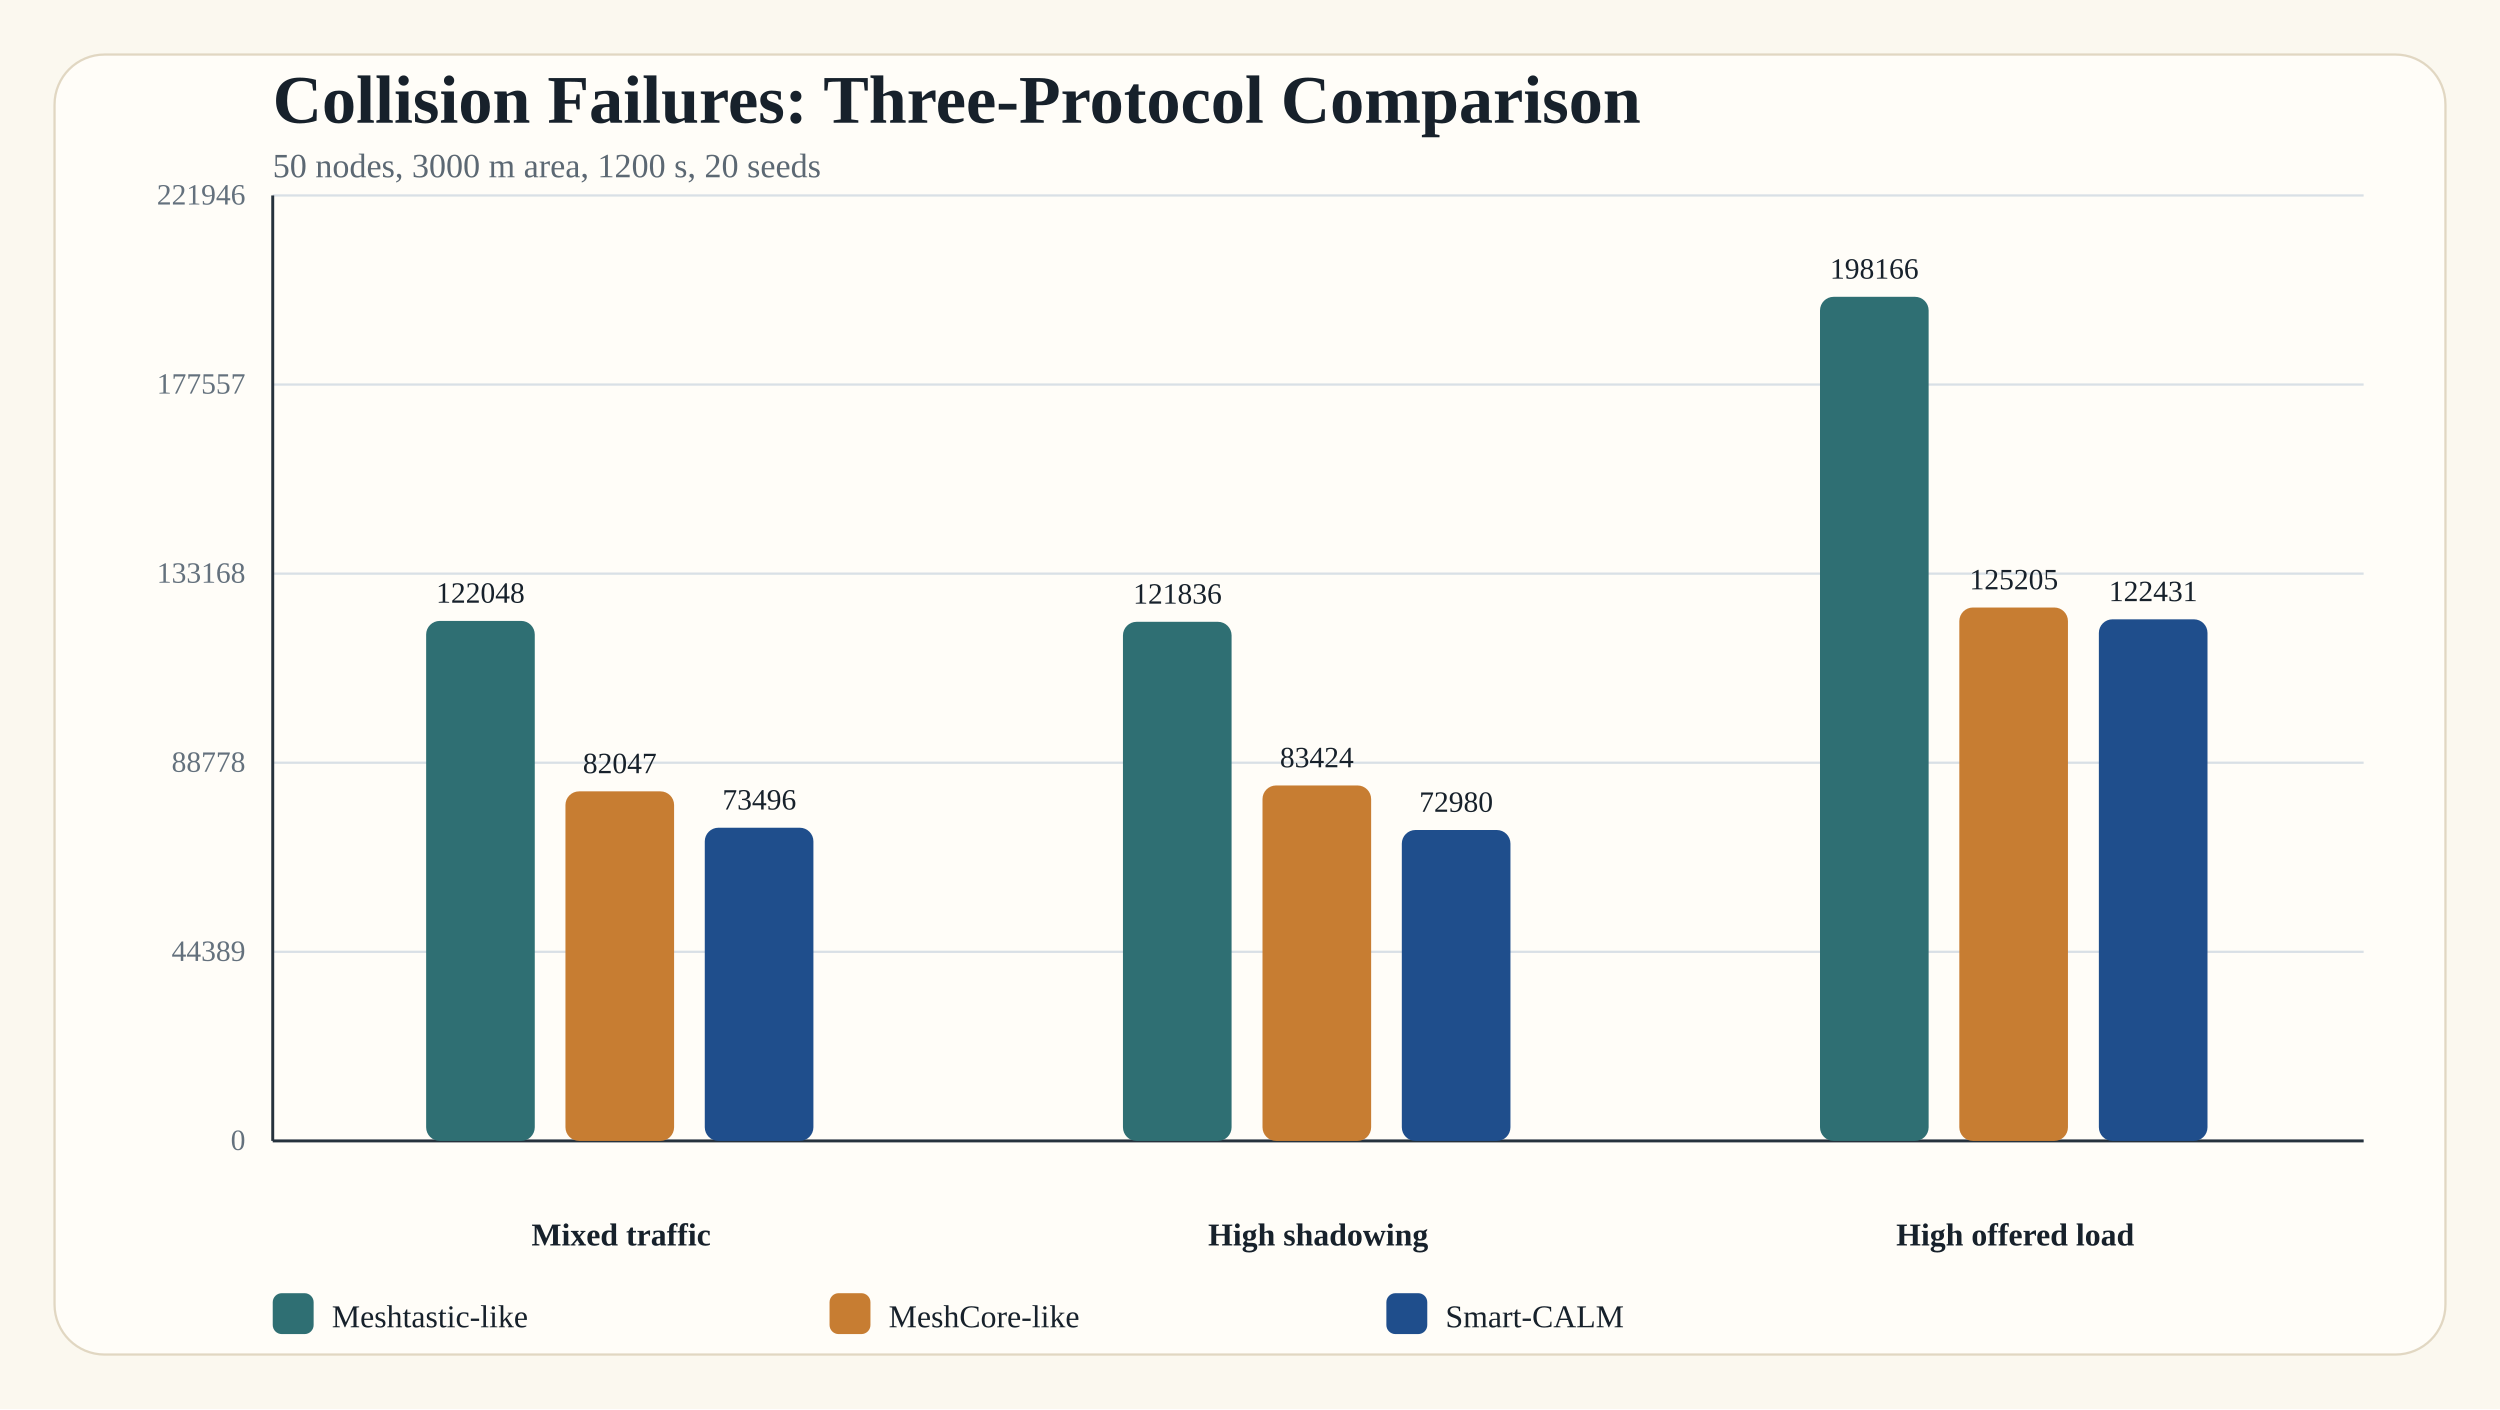
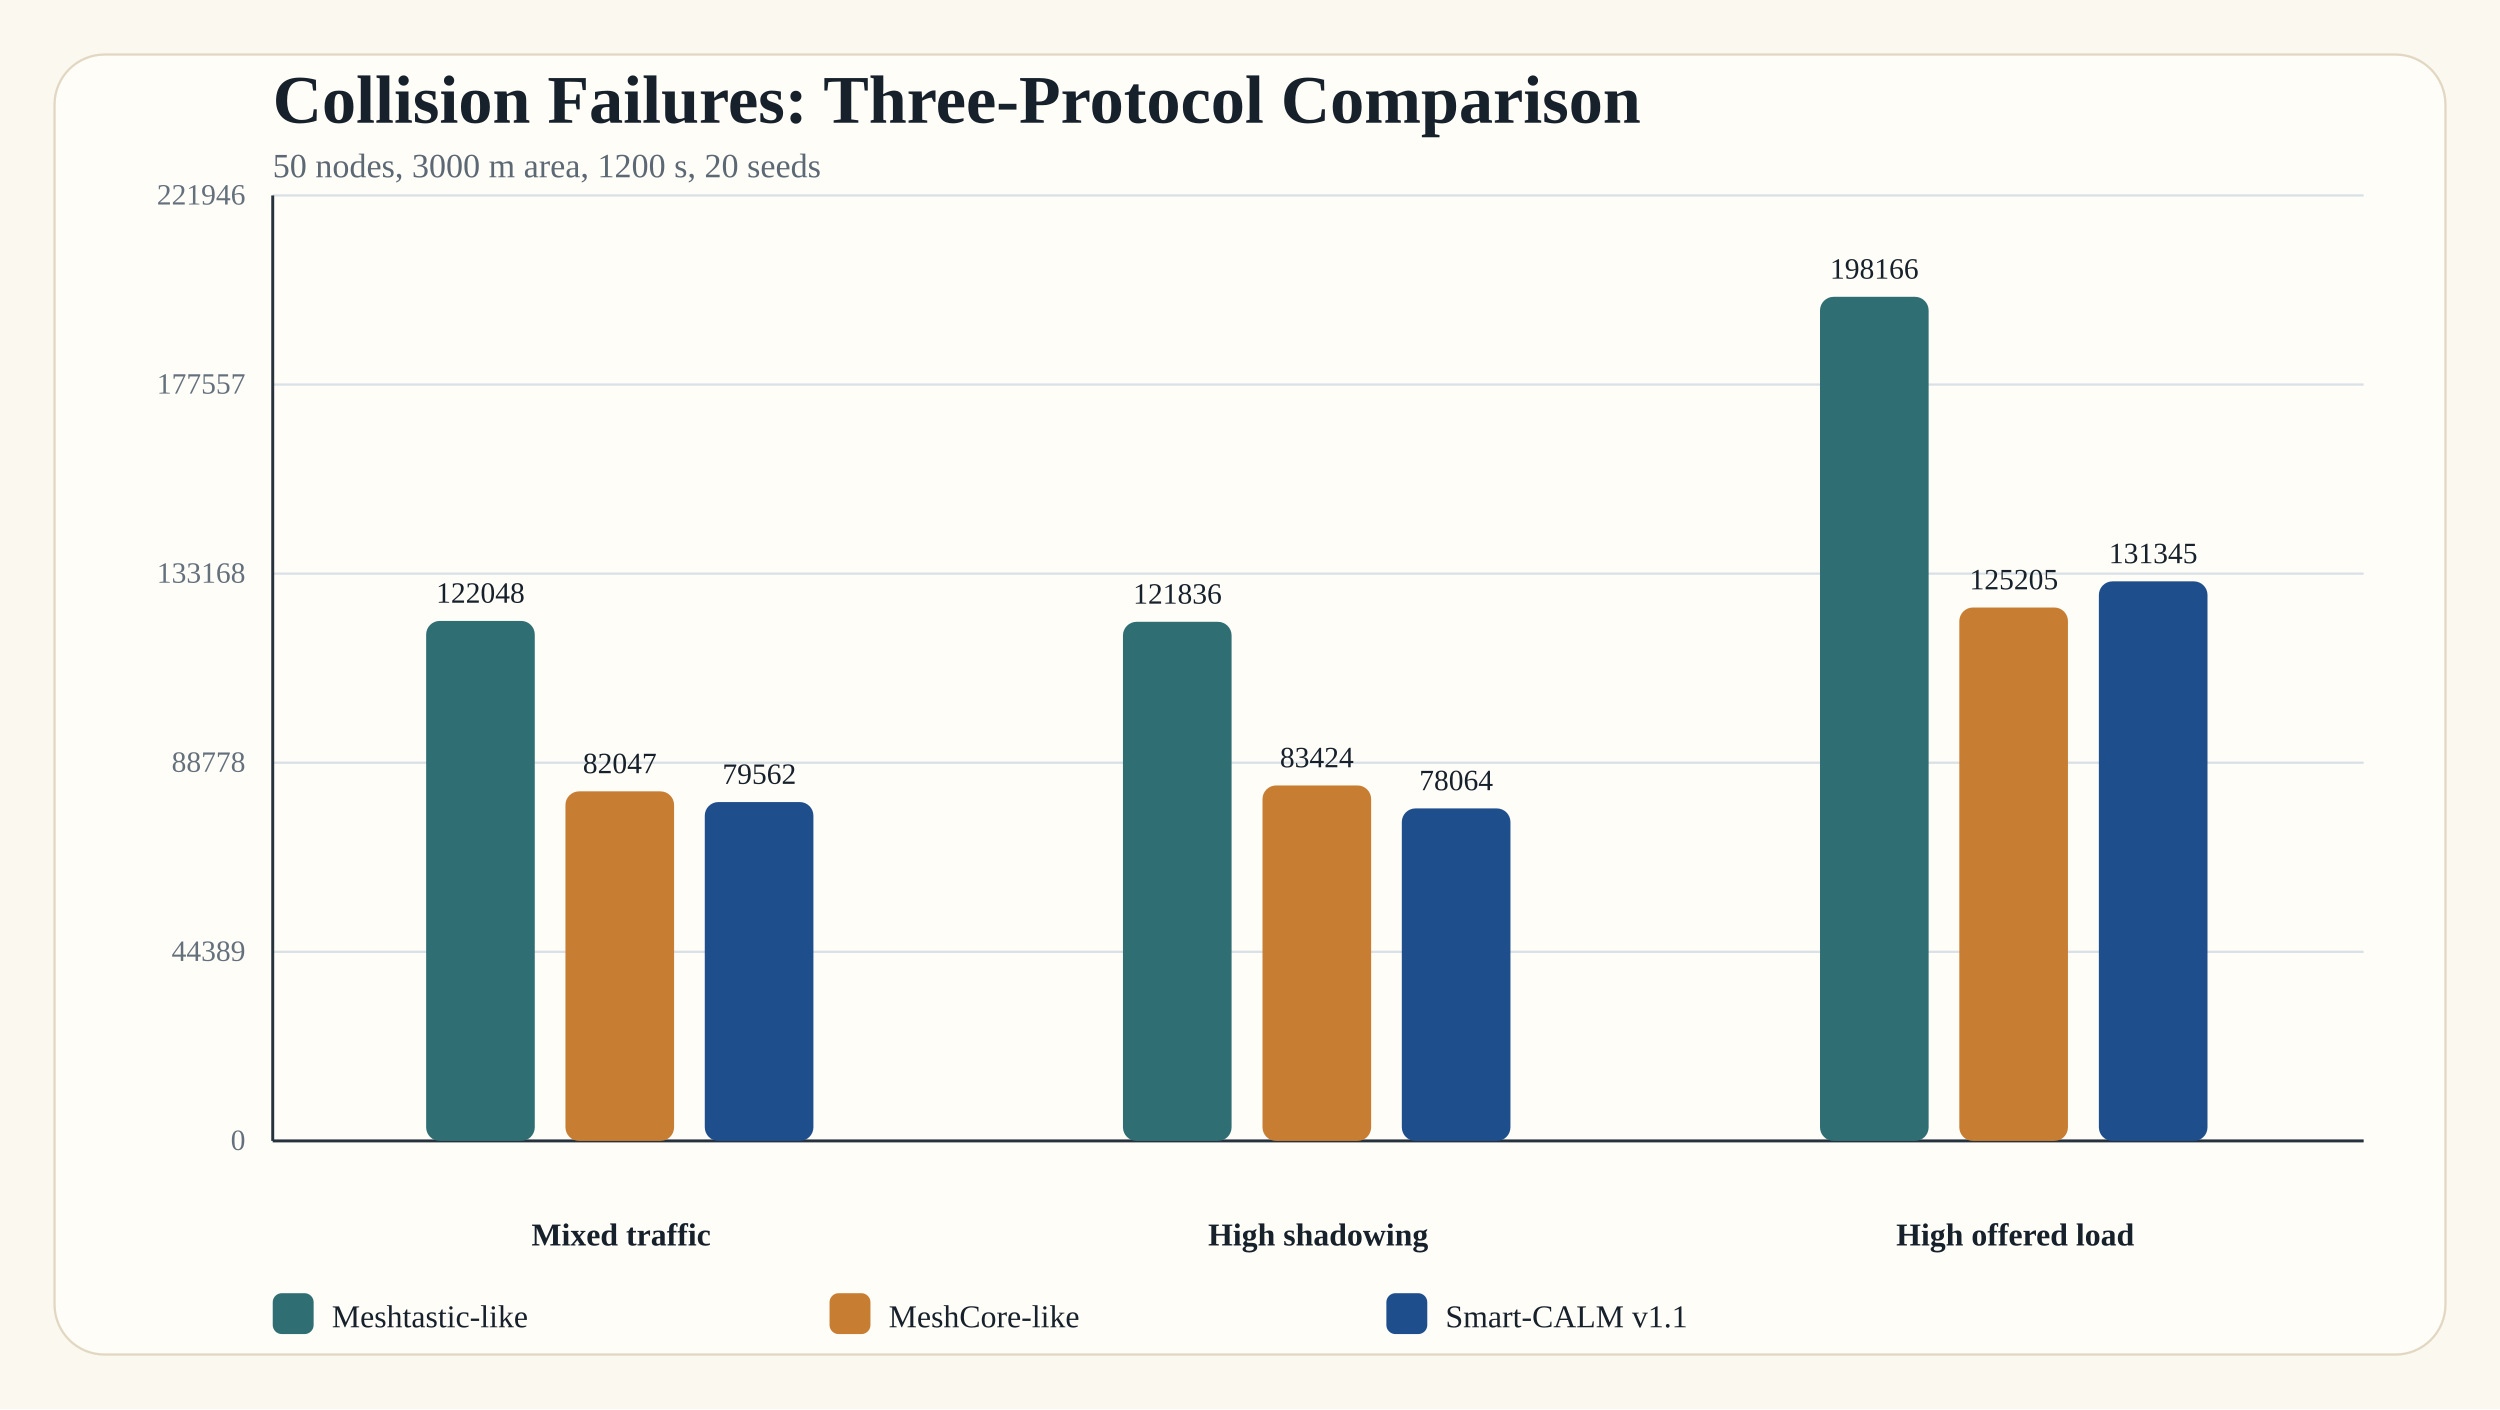
<svg xmlns="http://www.w3.org/2000/svg" width="1100" height="620" viewBox="0 0 1100 620">
  <style>
text{font-family:Georgia,'Times New Roman',serif;fill:#17212b}
.title{font-size:30px;font-weight:700}
.subtitle{font-size:15px;fill:#5c6873}
.axis{stroke:#26323d;stroke-width:1.3}
.grid{stroke:#d9e0e6;stroke-width:1}
.tick{font-size:13px;fill:#64717d}
.label{font-size:14px;font-weight:600}
.value{font-size:13px;fill:#17212b}
.legend{font-size:14px}
</style>
  <rect width="100%" height="100%" fill="#fbf8ef" />
  <rect x="24" y="24" width="1052" height="572" rx="22" fill="#fffdf8" stroke="#e1d7c2" />
  <text x="120" y="54" class="title">Collision Failures: Three-Protocol Comparison</text>
  <text x="120" y="78" class="subtitle">50 nodes, 3000 m area, 1200 s, 20 seeds</text>
  <line x1="120" y1="502.0" x2="1040" y2="502.0" class="grid" />
  <text x="108" y="506.0" text-anchor="end" class="tick">0</text>
  <line x1="120" y1="418.8" x2="1040" y2="418.8" class="grid" />
  <text x="108" y="422.8" text-anchor="end" class="tick">44389</text>
  <line x1="120" y1="335.6" x2="1040" y2="335.6" class="grid" />
  <text x="108" y="339.6" text-anchor="end" class="tick">88778</text>
  <line x1="120" y1="252.4" x2="1040" y2="252.4" class="grid" />
  <text x="108" y="256.4" text-anchor="end" class="tick">133168</text>
  <line x1="120" y1="169.2" x2="1040" y2="169.2" class="grid" />
  <text x="108" y="173.2" text-anchor="end" class="tick">177557</text>
  <line x1="120" y1="86.0" x2="1040" y2="86.0" class="grid" />
  <text x="108" y="90.0" text-anchor="end" class="tick">221946</text>
  <line x1="120" y1="86" x2="120" y2="502" class="axis" />
  <line x1="120" y1="502" x2="1040" y2="502" class="axis" />
  <rect x="187.5" y="273.2" width="47.8" height="228.8" rx="6" fill="#2f6f73" />
  <text x="211.4" y="265.2" text-anchor="middle" class="value">122048</text>
  <rect x="248.8" y="348.2" width="47.8" height="153.8" rx="6" fill="#c77d32" />
  <text x="272.7" y="340.2" text-anchor="middle" class="value">82047</text>
-   <rect x="310.1" y="364.2" width="47.8" height="137.8" rx="6" fill="#1f4e8c" />
-   <text x="334.1" y="356.2" text-anchor="middle" class="value">73496</text>
+   <rect x="310.1" y="352.9" width="47.8" height="149.1" rx="6" fill="#1f4e8c" />
+   <text x="334.1" y="344.9" text-anchor="middle" class="value">79562</text>
  <text x="273.3" y="548" text-anchor="middle" class="label">Mixed traffic</text>
  <rect x="494.1" y="273.6" width="47.8" height="228.4" rx="6" fill="#2f6f73" />
  <text x="518.1" y="265.6" text-anchor="middle" class="value">121836</text>
  <rect x="555.5" y="345.6" width="47.8" height="156.4" rx="6" fill="#c77d32" />
  <text x="579.4" y="337.6" text-anchor="middle" class="value">83424</text>
-   <rect x="616.8" y="365.2" width="47.8" height="136.8" rx="6" fill="#1f4e8c" />
-   <text x="640.7" y="357.2" text-anchor="middle" class="value">72980</text>
+   <rect x="616.8" y="355.7" width="47.8" height="146.3" rx="6" fill="#1f4e8c" />
+   <text x="640.7" y="347.7" text-anchor="middle" class="value">78064</text>
  <text x="580.0" y="548" text-anchor="middle" class="label">High shadowing</text>
  <rect x="800.8" y="130.6" width="47.8" height="371.4" rx="6" fill="#2f6f73" />
  <text x="824.7" y="122.6" text-anchor="middle" class="value">198166</text>
  <rect x="862.1" y="267.3" width="47.8" height="234.7" rx="6" fill="#c77d32" />
  <text x="886.1" y="259.3" text-anchor="middle" class="value">125205</text>
-   <rect x="923.5" y="272.5" width="47.8" height="229.5" rx="6" fill="#1f4e8c" />
-   <text x="947.4" y="264.5" text-anchor="middle" class="value">122431</text>
+   <rect x="923.5" y="255.8" width="47.8" height="246.2" rx="6" fill="#1f4e8c" />
+   <text x="947.4" y="247.8" text-anchor="middle" class="value">131345</text>
  <text x="886.7" y="548" text-anchor="middle" class="label">High offered load</text>
  <rect x="120" y="569" width="18" height="18" rx="4" fill="#2f6f73" />
  <text x="146" y="584" class="legend">Meshtastic-like</text>
  <rect x="365" y="569" width="18" height="18" rx="4" fill="#c77d32" />
  <text x="391" y="584" class="legend">MeshCore-like</text>
  <rect x="610" y="569" width="18" height="18" rx="4" fill="#1f4e8c" />
-   <text x="636" y="584" class="legend">Smart-CALM</text>
+   <text x="636" y="584" class="legend">Smart-CALM v1.1</text>
</svg>
